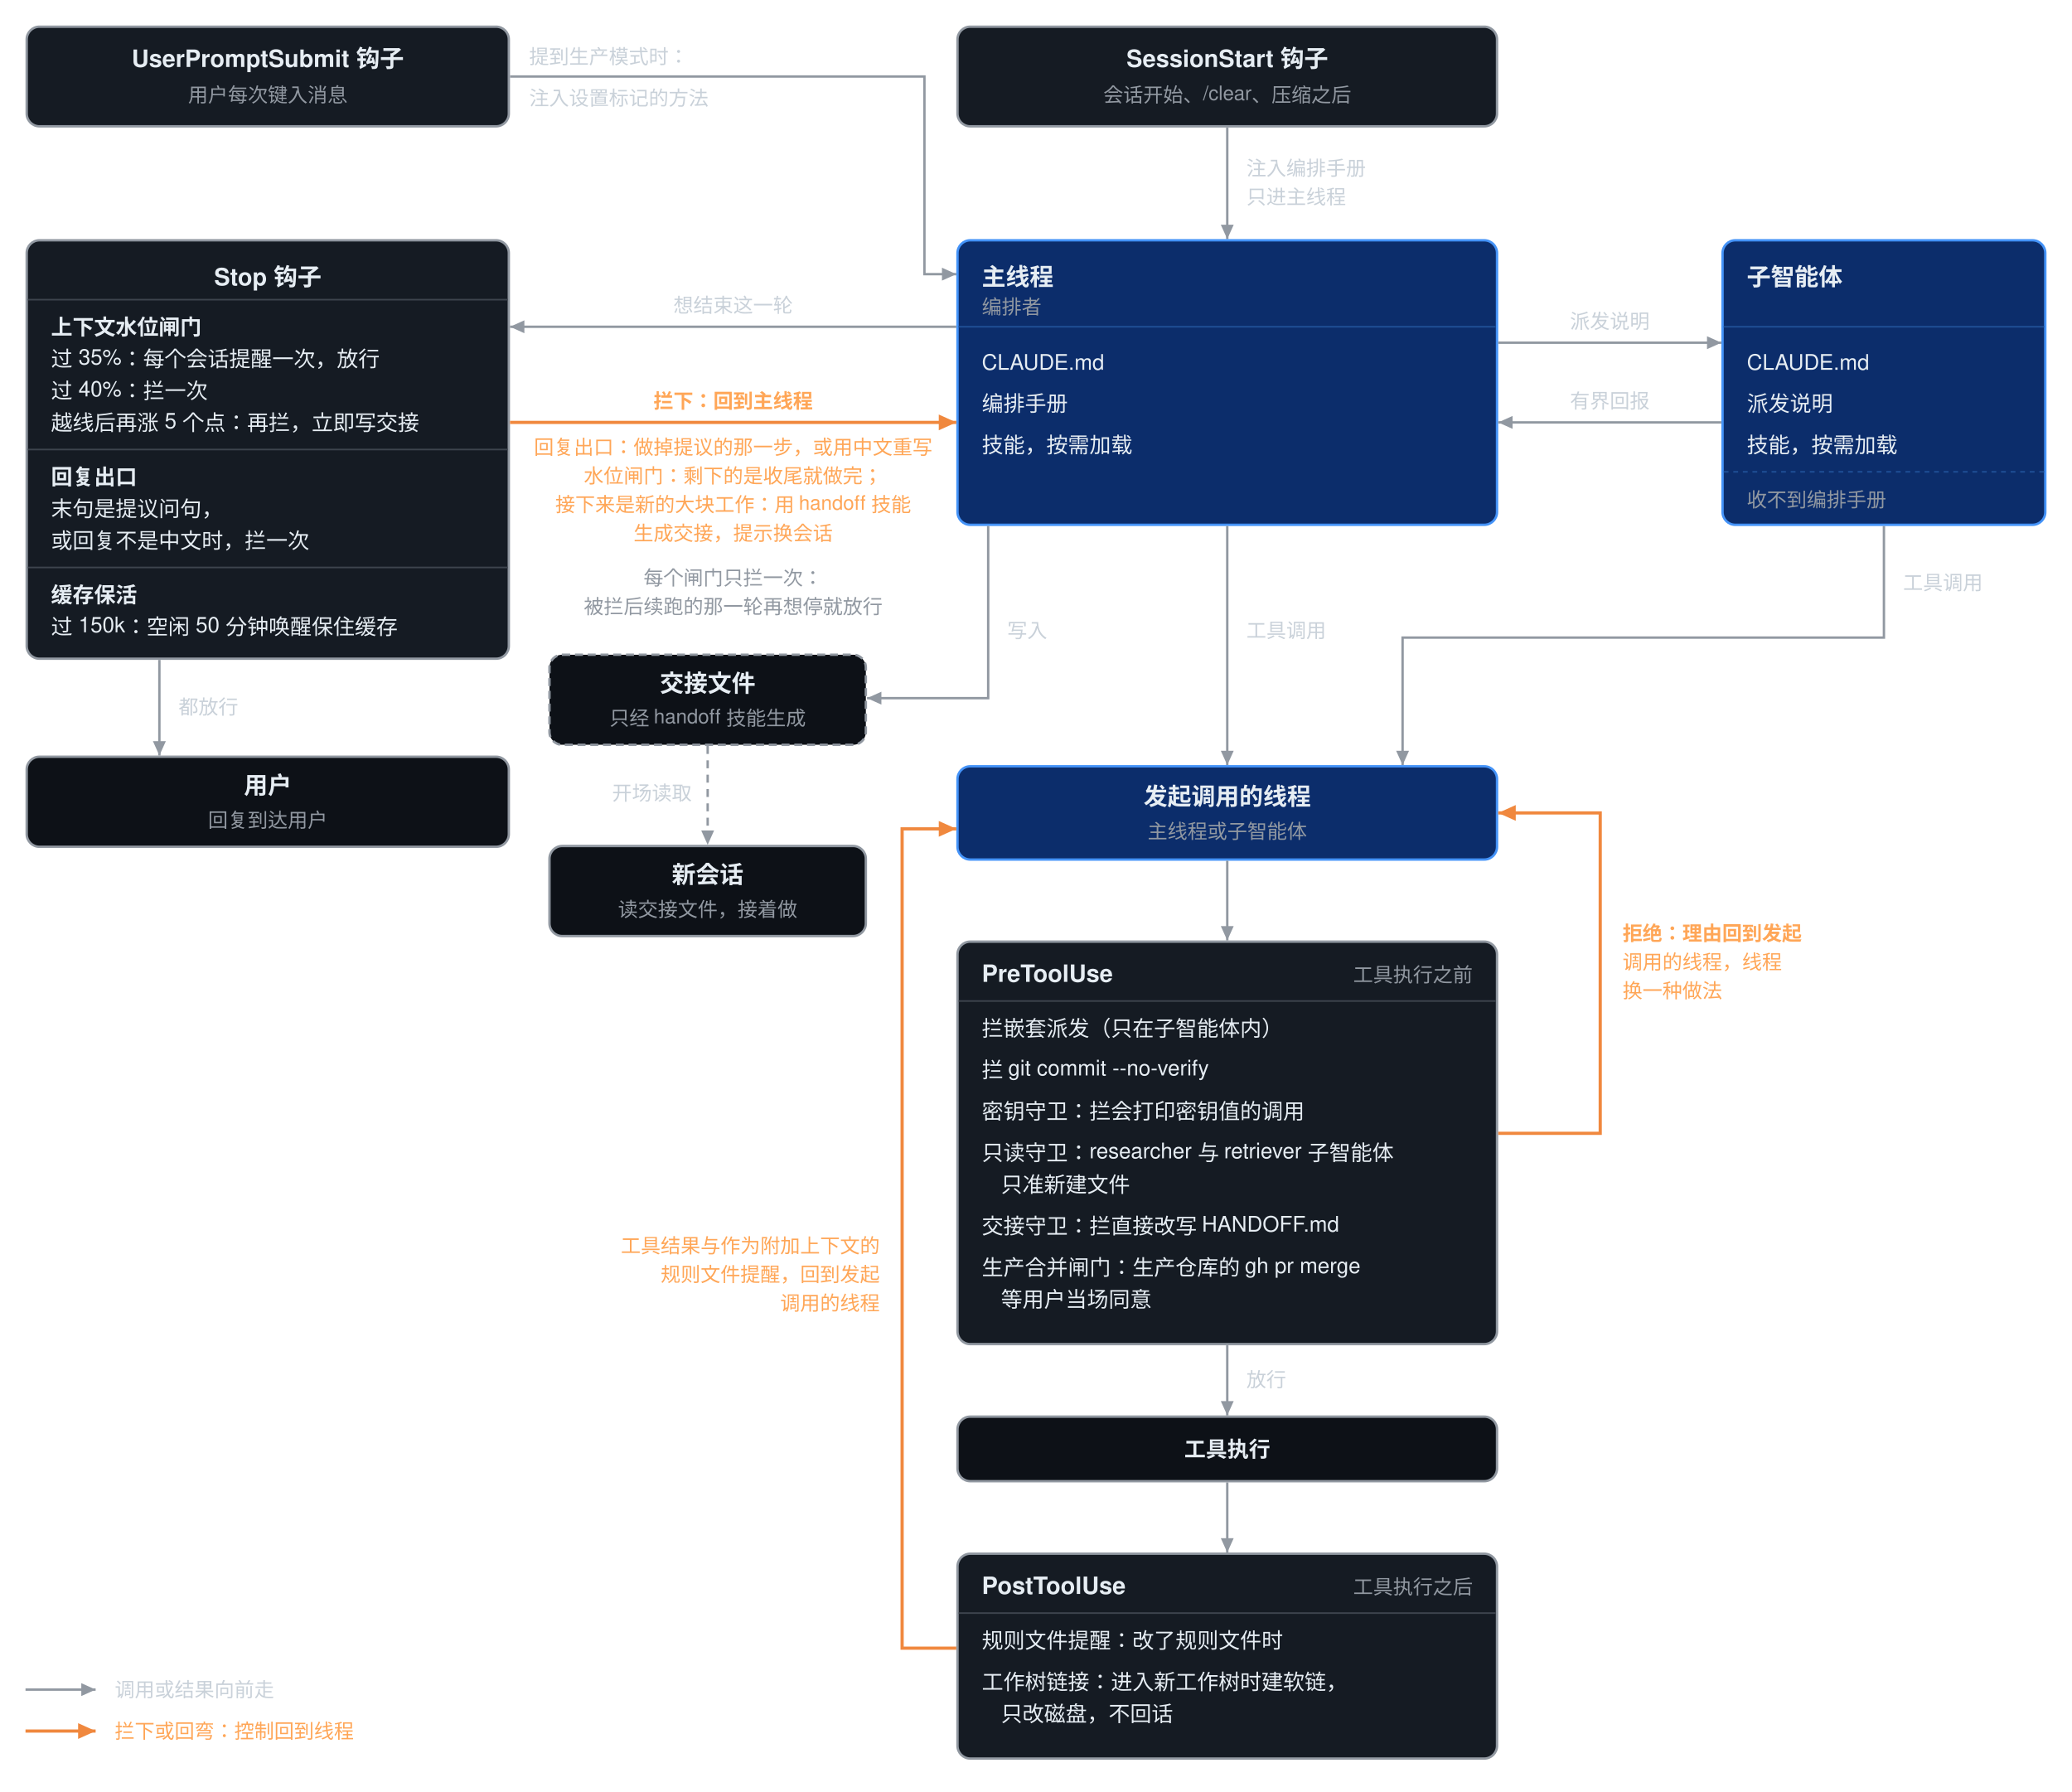
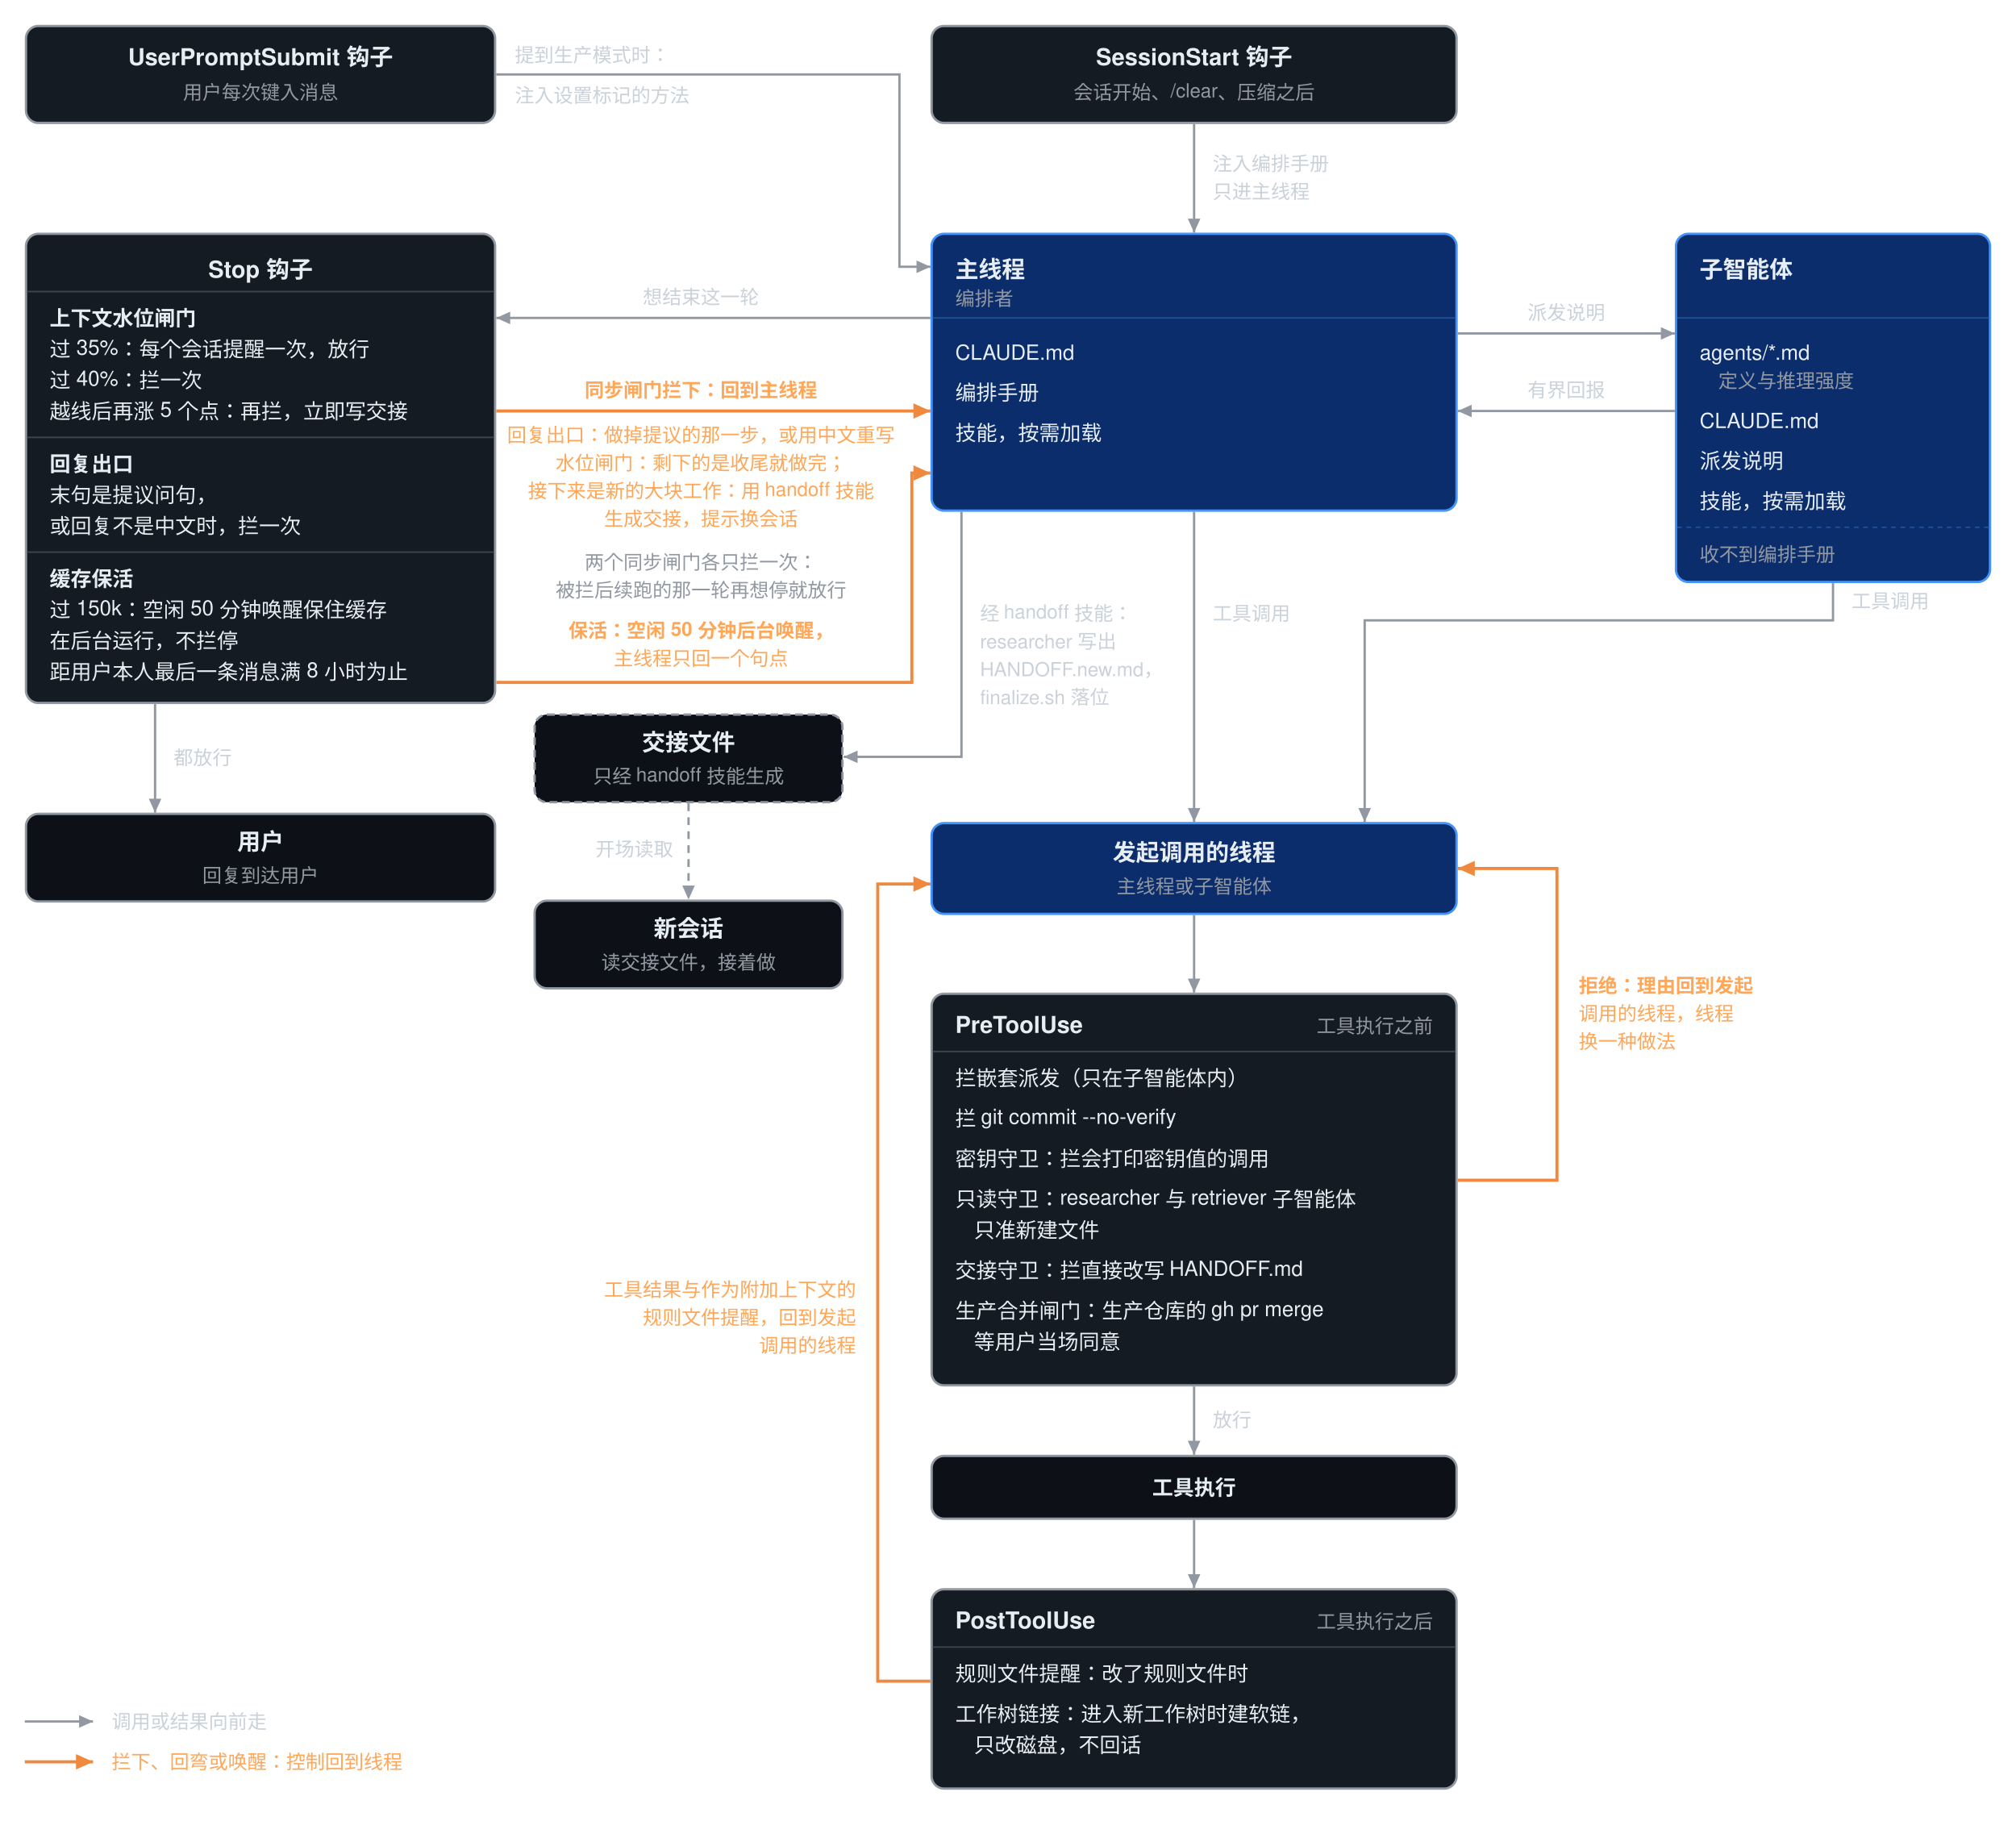
- <svg xmlns="http://www.w3.org/2000/svg" width="1300" height="1124" viewBox="0 0 1300 1124" role="img" aria-label="架构图，画的是一轮工作怎样运行。会话开始、/clear 与压缩之后，SessionStart 钩子把编排手册注入主线程，子智能体收不到。用户本人键入的消息提到生产模式时，UserPromptSubmit 钩子给主线程注入一句说明，讲怎样设置与查看仓库的生产标记。主线程向子智能体发出派发说明，子智能体交回有界回报。两条线程的每次工具调用在工具执行之前都经过 PreToolUse：子智能体内的嵌套派发、git commit --no-verify、会打印密钥值的调用、直接改写 HANDOFF.md，以及 researcher 或 retriever 子智能体改动、移动或删除已有文件的操作都被拒绝，researcher 与 retriever 子智能体读文件、跑命令与新建文件都放行；在标成生产的仓库里执行 gh pr merge，要等用户当场同意才执行；拒绝理由回到发起调用的线程，线程换一种做法；放行的调用交给工具执行。工具执行之后，PostToolUse 在改了规则文件时把规则文件提醒作为附加上下文送回发起调用的线程，在进入新工作树时把主检出目录中的 CLAUDE.md、node_modules 与 .env* 软链进这个工作树，不回话。主线程想结束这一轮时经过 Stop 钩子，都放行则这一轮结束。上下文水位闸门过 35% 时每个会话提醒一次并放行，没有会话暂存目录时则每轮提醒，过 40% 拦一次，此后以上次拦截时的水位为基准，每再涨 5 个百分点就再拦一次；回复出口在回复末句是提议问句时拦一次，仅 zh/ 副本的安装里，较长的回复主要不是中文时也拦一次；主线程上下文达到 150,000 词元后，缓存保活在后台等待，50 分钟里没有新的一轮就唤醒主线程只回一个句点，用户离开期间提示词缓存因此不过期。拦下都回到主线程。被回复出口拦下，主线程要么直接把提议的那一步做掉，要么在确实需要用户拍板时按背景、各选项的后果与推荐的格式重新提问，因语言被拦时用中文重写。被水位闸门第一次拦下，已有上下文能做完的收尾就做完，接下来是新的大块工作时用 handoff 技能生成交接文件，提示用户换新会话；此后每次再被拦都立即生成交接文件。新会话读交接文件接着做。所有 Stop 钩子都不会拦刚被拦下而续跑的那一轮，所以这一轮再想停就放行。" font-family="system-ui, -apple-system, 'Segoe UI', Helvetica, Arial, sans-serif">
+ <svg xmlns="http://www.w3.org/2000/svg" width="1300" height="1174" viewBox="0 0 1300 1174" role="img" aria-label="架构图，画的是一轮工作怎样运行。会话开始、/clear 与压缩之后，SessionStart 钩子把编排手册注入主线程，子智能体收不到。用户本人键入的消息提到生产模式时，UserPromptSubmit 钩子给主线程注入一句说明，讲怎样设置与取消仓库的生产标记。主线程向子智能体发出派发说明，子智能体凭 agents/*.md 里设定了推理强度的定义、CLAUDE.md 与派发说明干活，交回有界回报。两条线程的每次工具调用在工具执行之前都经过 PreToolUse：子智能体内的嵌套派发、git commit --no-verify、会打印密钥值的调用、直接改写 HANDOFF.md，以及 researcher 或 retriever 子智能体改动、移动或删除已有文件的操作都被拒绝，researcher 与 retriever 子智能体读文件、跑命令与新建文件都放行；在标成生产的仓库里执行 gh pr merge，要等用户当场同意才执行；拒绝理由回到发起调用的线程，线程换一种做法；放行的调用交给工具执行。工具执行之后，PostToolUse 在改了规则文件时把规则文件提醒作为附加上下文送回发起调用的线程，在进入新工作树时把主检出目录中的 CLAUDE.md、node_modules 与 .env* 软链进这个工作树，不回话。主线程想结束这一轮时经过 Stop 钩子，都放行则这一轮结束，其中两个是同步闸门。上下文水位闸门过 35% 时每个会话提醒一次并放行，没有会话暂存目录时则每轮提醒，过 40% 拦一次，此后以上次拦截时的水位为基准，每再涨 5 个百分点就再拦一次；回复出口在回复末句是提议问句时拦一次，仅 zh/ 副本的安装里，较长的回复主要不是中文时也拦一次。这两个闸门拦下都回到主线程。被回复出口拦下，主线程要么直接把提议的那一步做掉，要么在确实需要用户拍板时按背景、各选项的后果与推荐的格式重新提问，因语言被拦时用中文重写。被水位闸门第一次拦下，已有上下文能做完的收尾就做完，接下来是新的大块工作时运行 handoff 技能，由 researcher 子智能体写出 HANDOFF.new.md，再由 finalize.sh 落位成交接文件，并提示用户换新会话；此后每次再被拦都立即生成交接文件。新会话读交接文件接着做。两个同步闸门都不会拦刚被拦下而续跑的那一轮，所以各只拦一次，这一轮再想停就放行。第三个 Stop 钩子缓存保活不拦停：它在这一轮结束后于后台计时，主线程上下文达到 150,000 词元且 50 分钟里没有新的一轮时，唤醒主线程只回一个句点，用户离开期间一小时的提示词缓存因此不过期；每次唤醒后照常重新计时，直到距用户本人最后一条消息满 8 小时。" font-family="system-ui, -apple-system, 'Segoe UI', Helvetica, Arial, sans-serif">
  <defs>
    <marker id="arrow" viewBox="0 0 10 10" refX="10" refY="5" markerWidth="9" markerHeight="9" markerUnits="userSpaceOnUse" orient="auto">
      <path d="M0,0.5 L10,5 L0,9.5 z" fill="#9198a1" />
    </marker>
    <marker id="back" viewBox="0 0 10 10" refX="10" refY="5" markerWidth="11" markerHeight="11" markerUnits="userSpaceOnUse" orient="auto">
      <path d="M0,0.5 L10,5 L0,9.5 z" fill="#f0883e" />
    </marker>
  </defs>
  <g id="userpromptsubmit">
    <rect id="ups-box" x="16.75" y="16.75" width="302.5" height="62.5" rx="8" fill="#151b23" stroke="#9198a1" stroke-width="1.5" />
    <text x="168" y="42" font-size="15" font-weight="600" text-anchor="middle" fill="#e6edf3" data-box="ups-box">UserPromptSubmit 钩子</text>
    <text x="168" y="64" font-size="12.5" text-anchor="middle" fill="#9198a1" data-box="ups-box">用户每次键入消息</text>
  </g>
  <path d="M320,48 L580,48 L580,172 L600,172" fill="none" stroke="#9198a1" stroke-width="1.5" marker-end="url(#arrow)" />
  <text x="332" y="40" font-size="12.5" text-anchor="start" fill="#c9d1d9">提到生产模式时：</text>
  <text x="332" y="66" font-size="12.5" text-anchor="start" fill="#c9d1d9">注入设置标记的方法</text>
  <g id="sessionstart">
    <rect id="ss-box" x="600.75" y="16.75" width="338.5" height="62.5" rx="8" fill="#151b23" stroke="#9198a1" stroke-width="1.5" />
    <text x="770" y="42" font-size="15" font-weight="600" text-anchor="middle" fill="#e6edf3" data-box="ss-box">SessionStart 钩子</text>
    <text x="770" y="64" font-size="12.5" text-anchor="middle" fill="#9198a1" data-box="ss-box">会话开始、/clear、压缩之后</text>
  </g>
  <path d="M770,80 L770,150" fill="none" stroke="#9198a1" stroke-width="1.5" marker-end="url(#arrow)" />
  <text x="782" y="110" font-size="12.5" text-anchor="start" fill="#c9d1d9">注入编排手册</text>
  <text x="782" y="128" font-size="12.5" text-anchor="start" fill="#c9d1d9">只进主线程</text>
  <g id="main">
    <rect id="main-box" x="600.75" y="150.75" width="338.5" height="178.5" rx="8" fill="#0c2d6b" stroke="#4493f8" stroke-width="1.5" />
    <text x="616" y="179" font-size="15" font-weight="600" fill="#e6edf3" data-box="main-box">主线程</text>
    <text x="616" y="197" font-size="12.5" fill="#9198a1" data-box="main-box">编排者</text>
    <line x1="601.5" y1="205" x2="938.5" y2="205" stroke="#1f4f96" stroke-width="1" />
    <text x="616" y="232" font-size="13.5" fill="#e6edf3" data-box="main-box">CLAUDE.md</text>
    <text x="616" y="258" font-size="13.5" fill="#e6edf3" data-box="main-box">编排手册</text>
    <text x="616" y="284" font-size="13.5" fill="#e6edf3" data-box="main-box">技能，按需加载</text>
  </g>
  <g id="subagent">
-     <rect id="sub-box" x="1080.75" y="150.75" width="202.5" height="178.5" rx="8" fill="#0c2d6b" stroke="#4493f8" stroke-width="1.5" />
+     <rect id="sub-box" x="1080.75" y="150.75" width="202.5" height="224.5" rx="8" fill="#0c2d6b" stroke="#4493f8" stroke-width="1.5" />
    <text x="1096" y="179" font-size="15" font-weight="600" fill="#e6edf3" data-box="sub-box">子智能体</text>
    <line x1="1081.5" y1="205" x2="1282.5" y2="205" stroke="#1f4f96" stroke-width="1" />
-     <text x="1096" y="232" font-size="13.5" fill="#e6edf3" data-box="sub-box">CLAUDE.md</text>
-     <text x="1096" y="258" font-size="13.5" fill="#e6edf3" data-box="sub-box">派发说明</text>
-     <text x="1096" y="284" font-size="13.5" fill="#e6edf3" data-box="sub-box">技能，按需加载</text>
-     <line x1="1081.5" y1="296" x2="1282.5" y2="296" stroke="#1f4f96" stroke-width="1" stroke-dasharray="3 3" />
-     <text x="1096" y="318" font-size="12.5" fill="#9198a1" data-box="sub-box">收不到编排手册</text>
+     <text x="1096" y="232" font-size="13.5" fill="#e6edf3" data-box="sub-box">agents/*.md</text>
+     <text x="1108" y="250" font-size="12.5" fill="#9198a1" data-box="sub-box">定义与推理强度</text>
+     <text x="1096" y="276" font-size="13.5" fill="#e6edf3" data-box="sub-box">CLAUDE.md</text>
+     <text x="1096" y="302" font-size="13.5" fill="#e6edf3" data-box="sub-box">派发说明</text>
+     <text x="1096" y="328" font-size="13.5" fill="#e6edf3" data-box="sub-box">技能，按需加载</text>
+     <line x1="1081.5" y1="340" x2="1282.5" y2="340" stroke="#1f4f96" stroke-width="1" stroke-dasharray="3 3" />
+     <text x="1096" y="362" font-size="12.5" fill="#9198a1" data-box="sub-box">收不到编排手册</text>
  </g>
  <path d="M940,215 L1080,215" fill="none" stroke="#9198a1" stroke-width="1.5" marker-end="url(#arrow)" />
  <text x="1010" y="206" font-size="12.5" text-anchor="middle" fill="#c9d1d9">派发说明</text>
  <path d="M1080,265 L940,265" fill="none" stroke="#9198a1" stroke-width="1.5" marker-end="url(#arrow)" />
  <text x="1010" y="256" font-size="12.5" text-anchor="middle" fill="#c9d1d9">有界回报</text>
  <g id="stop">
-     <rect id="stop-box" x="16.75" y="150.75" width="302.5" height="262.5" rx="8" fill="#151b23" stroke="#9198a1" stroke-width="1.5" />
+     <rect id="stop-box" x="16.75" y="150.75" width="302.5" height="302.5" rx="8" fill="#151b23" stroke="#9198a1" stroke-width="1.5" />
    <text x="168" y="179" font-size="15" font-weight="600" text-anchor="middle" fill="#e6edf3" data-box="stop-box">Stop 钩子</text>
    <line x1="17.5" y1="188" x2="318.5" y2="188" stroke="#3d444d" stroke-width="1" />
    <text x="32" y="210" font-size="13.5" font-weight="600" fill="#e6edf3" data-box="stop-box">上下文水位闸门</text>
    <text x="32" y="230" font-size="13.5" fill="#e6edf3" data-box="stop-box">过 35%：每个会话提醒一次，放行</text>
    <text x="32" y="250" font-size="13.5" fill="#e6edf3" data-box="stop-box">过 40%：拦一次</text>
    <text x="32" y="270" font-size="13.5" fill="#e6edf3" data-box="stop-box">越线后再涨 5 个点：再拦，立即写交接</text>
    <line x1="17.5" y1="282" x2="318.5" y2="282" stroke="#3d444d" stroke-width="1" />
    <text x="32" y="304" font-size="13.5" font-weight="600" fill="#e6edf3" data-box="stop-box">回复出口</text>
    <text x="32" y="324" font-size="13.5" fill="#e6edf3" data-box="stop-box">末句是提议问句，</text>
    <text x="32" y="344" font-size="13.5" fill="#e6edf3" data-box="stop-box">或回复不是中文时，拦一次</text>
    <line x1="17.5" y1="356" x2="318.5" y2="356" stroke="#3d444d" stroke-width="1" />
    <text x="32" y="378" font-size="13.5" font-weight="600" fill="#e6edf3" data-box="stop-box">缓存保活</text>
    <text x="32" y="398" font-size="13.5" fill="#e6edf3" data-box="stop-box">过 150k：空闲 50 分钟唤醒保住缓存</text>
+     <text x="32" y="418" font-size="13.5" fill="#e6edf3" data-box="stop-box">在后台运行，不拦停</text>
+     <text x="32" y="438" font-size="13.5" fill="#e6edf3" data-box="stop-box">距用户本人最后一条消息满 8 小时为止</text>
  </g>
  <path d="M600,205 L320,205" fill="none" stroke="#9198a1" stroke-width="1.5" marker-end="url(#arrow)" />
-   <text x="460" y="196" font-size="12.5" text-anchor="middle" fill="#c9d1d9">想结束这一轮</text>
+   <text x="452" y="196" font-size="12.5" text-anchor="middle" fill="#c9d1d9">想结束这一轮</text>
  <path d="M320,265 L600,265" fill="none" stroke="#f0883e" stroke-width="2" marker-end="url(#back)" />
-   <text x="460" y="256" font-size="12.5" font-weight="600" text-anchor="middle" fill="#ffa657">拦下：回到主线程</text>
-   <text x="460" y="285" font-size="12.5" text-anchor="middle" fill="#ffa657">回复出口：做掉提议的那一步，或用中文重写</text>
-   <text x="460" y="303" font-size="12.5" text-anchor="middle" fill="#ffa657">水位闸门：剩下的是收尾就做完；</text>
-   <text x="460" y="321" font-size="12.5" text-anchor="middle" fill="#ffa657">接下来是新的大块工作：用 handoff 技能</text>
-   <text x="460" y="339" font-size="12.5" text-anchor="middle" fill="#ffa657">生成交接，提示换会话</text>
-   <text x="460" y="367" font-size="12.5" text-anchor="middle" fill="#9198a1">每个闸门只拦一次：</text>
-   <text x="460" y="385" font-size="12.5" text-anchor="middle" fill="#9198a1">被拦后续跑的那一轮再想停就放行</text>
-   <path d="M100,414 L100,474" fill="none" stroke="#9198a1" stroke-width="1.5" marker-end="url(#arrow)" />
-   <text x="112" y="448" font-size="12.5" text-anchor="start" fill="#c9d1d9">都放行</text>
+   <text x="452" y="256" font-size="12.5" font-weight="600" text-anchor="middle" fill="#ffa657">同步闸门拦下：回到主线程</text>
+   <text x="452" y="285" font-size="12.5" text-anchor="middle" fill="#ffa657">回复出口：做掉提议的那一步，或用中文重写</text>
+   <text x="452" y="303" font-size="12.5" text-anchor="middle" fill="#ffa657">水位闸门：剩下的是收尾就做完；</text>
+   <text x="452" y="321" font-size="12.5" text-anchor="middle" fill="#ffa657">接下来是新的大块工作：用 handoff 技能</text>
+   <text x="452" y="339" font-size="12.5" text-anchor="middle" fill="#ffa657">生成交接，提示换会话</text>
+   <text x="452" y="367" font-size="12.5" text-anchor="middle" fill="#9198a1">两个同步闸门各只拦一次：</text>
+   <text x="452" y="385" font-size="12.5" text-anchor="middle" fill="#9198a1">被拦后续跑的那一轮再想停就放行</text>
+   <path d="M320,440 L588,440 L588,305 L600,305" fill="none" stroke="#f0883e" stroke-width="2" marker-end="url(#back)" />
+   <text x="452" y="411" font-size="12.5" font-weight="600" text-anchor="middle" fill="#ffa657">保活：空闲 50 分钟后台唤醒，</text>
+   <text x="452" y="429" font-size="12.5" text-anchor="middle" fill="#ffa657">主线程只回一个句点</text>
+   <path d="M100,454 L100,524" fill="none" stroke="#9198a1" stroke-width="1.5" marker-end="url(#arrow)" />
+   <text x="112" y="493" font-size="12.5" text-anchor="start" fill="#c9d1d9">都放行</text>
  <g id="user">
-     <rect id="user-box" x="16.75" y="474.75" width="302.5" height="56.5" rx="8" fill="#0d1117" stroke="#9198a1" stroke-width="1.5" />
-     <text x="168" y="498" font-size="15" font-weight="600" text-anchor="middle" fill="#e6edf3" data-box="user-box">用户</text>
-     <text x="168" y="519" font-size="12.5" text-anchor="middle" fill="#9198a1" data-box="user-box">回复到达用户</text>
+     <rect id="user-box" x="16.75" y="524.75" width="302.5" height="56.5" rx="8" fill="#0d1117" stroke="#9198a1" stroke-width="1.5" />
+     <text x="168" y="548" font-size="15" font-weight="600" text-anchor="middle" fill="#e6edf3" data-box="user-box">用户</text>
+     <text x="168" y="569" font-size="12.5" text-anchor="middle" fill="#9198a1" data-box="user-box">回复到达用户</text>
  </g>
  <g id="handoff">
-     <rect id="handoff-box" x="344.75" y="410.75" width="198.5" height="56.5" rx="8" fill="#0d1117" stroke="#9198a1" stroke-width="1.5" stroke-dasharray="5 3" />
-     <text x="444" y="434" font-size="15" font-weight="600" text-anchor="middle" fill="#e6edf3" data-box="handoff-box">交接文件</text>
-     <text x="444" y="455" font-size="12.5" text-anchor="middle" fill="#9198a1" data-box="handoff-box">只经 handoff 技能生成</text>
+     <rect id="handoff-box" x="344.75" y="460.75" width="198.5" height="56.5" rx="8" fill="#0d1117" stroke="#9198a1" stroke-width="1.5" stroke-dasharray="5 3" />
+     <text x="444" y="484" font-size="15" font-weight="600" text-anchor="middle" fill="#e6edf3" data-box="handoff-box">交接文件</text>
+     <text x="444" y="505" font-size="12.5" text-anchor="middle" fill="#9198a1" data-box="handoff-box">只经 handoff 技能生成</text>
  </g>
-   <path d="M620,330 L620,438 L544,438" fill="none" stroke="#9198a1" stroke-width="1.5" marker-end="url(#arrow)" />
-   <text x="632" y="400" font-size="12.5" text-anchor="start" fill="#c9d1d9">写入</text>
+   <path d="M620,330 L620,488 L544,488" fill="none" stroke="#9198a1" stroke-width="1.5" marker-end="url(#arrow)" />
+   <text x="632" y="400" font-size="12.5" text-anchor="start" fill="#c9d1d9">经 handoff 技能：</text>
+   <text x="632" y="418" font-size="12.5" text-anchor="start" fill="#c9d1d9">researcher 写出</text>
+   <text x="632" y="436" font-size="12.5" text-anchor="start" fill="#c9d1d9">HANDOFF.new.md，</text>
+   <text x="632" y="454" font-size="12.5" text-anchor="start" fill="#c9d1d9">finalize.sh 落位</text>
  <g id="newsession">
-     <rect id="new-box" x="344.75" y="530.75" width="198.5" height="56.5" rx="8" fill="#0d1117" stroke="#9198a1" stroke-width="1.5" />
-     <text x="444" y="554" font-size="15" font-weight="600" text-anchor="middle" fill="#e6edf3" data-box="new-box">新会话</text>
-     <text x="444" y="575" font-size="12.5" text-anchor="middle" fill="#9198a1" data-box="new-box">读交接文件，接着做</text>
+     <rect id="new-box" x="344.75" y="580.75" width="198.5" height="56.5" rx="8" fill="#0d1117" stroke="#9198a1" stroke-width="1.5" />
+     <text x="444" y="604" font-size="15" font-weight="600" text-anchor="middle" fill="#e6edf3" data-box="new-box">新会话</text>
+     <text x="444" y="625" font-size="12.5" text-anchor="middle" fill="#9198a1" data-box="new-box">读交接文件，接着做</text>
  </g>
-   <path d="M444,468 L444,530" fill="none" stroke="#9198a1" stroke-width="1.5" stroke-dasharray="5 4" marker-end="url(#arrow)" />
-   <text x="434" y="502" font-size="12.5" text-anchor="end" fill="#c9d1d9">开场读取</text>
-   <path d="M770,330 L770,480" fill="none" stroke="#9198a1" stroke-width="1.5" marker-end="url(#arrow)" />
+   <path d="M444,518 L444,580" fill="none" stroke="#9198a1" stroke-width="1.5" stroke-dasharray="5 4" marker-end="url(#arrow)" />
+   <text x="434" y="552" font-size="12.5" text-anchor="end" fill="#c9d1d9">开场读取</text>
+   <path d="M770,330 L770,530" fill="none" stroke="#9198a1" stroke-width="1.5" marker-end="url(#arrow)" />
  <text x="782" y="400" font-size="12.5" text-anchor="start" fill="#c9d1d9">工具调用</text>
-   <path d="M1182,330 L1182,400 L880,400 L880,480" fill="none" stroke="#9198a1" stroke-width="1.5" marker-end="url(#arrow)" />
-   <text x="1194" y="370" font-size="12.5" text-anchor="start" fill="#c9d1d9">工具调用</text>
+   <path d="M1182,376 L1182,400 L880,400 L880,530" fill="none" stroke="#9198a1" stroke-width="1.5" marker-end="url(#arrow)" />
+   <text x="1194" y="392" font-size="12.5" text-anchor="start" fill="#c9d1d9">工具调用</text>
  <g id="caller">
-     <rect id="caller-box" x="600.75" y="480.75" width="338.5" height="58.5" rx="8" fill="#0c2d6b" stroke="#4493f8" stroke-width="1.5" />
-     <text x="770" y="505" font-size="15" font-weight="600" text-anchor="middle" fill="#e6edf3" data-box="caller-box">发起调用的线程</text>
-     <text x="770" y="526" font-size="12.5" text-anchor="middle" fill="#9198a1" data-box="caller-box">主线程或子智能体</text>
+     <rect id="caller-box" x="600.75" y="530.75" width="338.5" height="58.5" rx="8" fill="#0c2d6b" stroke="#4493f8" stroke-width="1.5" />
+     <text x="770" y="555" font-size="15" font-weight="600" text-anchor="middle" fill="#e6edf3" data-box="caller-box">发起调用的线程</text>
+     <text x="770" y="576" font-size="12.5" text-anchor="middle" fill="#9198a1" data-box="caller-box">主线程或子智能体</text>
  </g>
-   <path d="M770,540 L770,590" fill="none" stroke="#9198a1" stroke-width="1.5" marker-end="url(#arrow)" />
+   <path d="M770,590 L770,640" fill="none" stroke="#9198a1" stroke-width="1.5" marker-end="url(#arrow)" />
  <g id="pre">
-     <rect id="pre-box" x="600.75" y="590.75" width="338.5" height="252.5" rx="8" fill="#151b23" stroke="#9198a1" stroke-width="1.5" />
-     <text x="616" y="616" font-size="15" font-weight="600" fill="#e6edf3" data-box="pre-box">PreToolUse</text>
-     <text x="924" y="616" font-size="12.5" text-anchor="end" fill="#9198a1" data-box="pre-box">工具执行之前</text>
-     <line x1="601.5" y1="628" x2="938.5" y2="628" stroke="#3d444d" stroke-width="1" />
-     <text x="616" y="650" font-size="13.5" fill="#e6edf3" data-box="pre-box">拦嵌套派发（只在子智能体内）</text>
-     <text x="616" y="676" font-size="13.5" fill="#e6edf3" data-box="pre-box">拦 git commit --no-verify</text>
-     <text x="616" y="702" font-size="13.5" fill="#e6edf3" data-box="pre-box">密钥守卫：拦会打印密钥值的调用</text>
-     <text x="616" y="728" font-size="13.5" fill="#e6edf3" data-box="pre-box">只读守卫：researcher 与 retriever 子智能体</text>
-     <text x="628" y="748" font-size="13.5" fill="#e6edf3" data-box="pre-box">只准新建文件</text>
-     <text x="616" y="774" font-size="13.5" fill="#e6edf3" data-box="pre-box">交接守卫：拦直接改写 HANDOFF.md</text>
-     <text x="616" y="800" font-size="13.5" fill="#e6edf3" data-box="pre-box">生产合并闸门：生产仓库的 gh pr merge</text>
-     <text x="628" y="820" font-size="13.5" fill="#e6edf3" data-box="pre-box">等用户当场同意</text>
+     <rect id="pre-box" x="600.75" y="640.75" width="338.5" height="252.5" rx="8" fill="#151b23" stroke="#9198a1" stroke-width="1.5" />
+     <text x="616" y="666" font-size="15" font-weight="600" fill="#e6edf3" data-box="pre-box">PreToolUse</text>
+     <text x="924" y="666" font-size="12.5" text-anchor="end" fill="#9198a1" data-box="pre-box">工具执行之前</text>
+     <line x1="601.5" y1="678" x2="938.5" y2="678" stroke="#3d444d" stroke-width="1" />
+     <text x="616" y="700" font-size="13.5" fill="#e6edf3" data-box="pre-box">拦嵌套派发（只在子智能体内）</text>
+     <text x="616" y="726" font-size="13.5" fill="#e6edf3" data-box="pre-box">拦 git commit --no-verify</text>
+     <text x="616" y="752" font-size="13.5" fill="#e6edf3" data-box="pre-box">密钥守卫：拦会打印密钥值的调用</text>
+     <text x="616" y="778" font-size="13.5" fill="#e6edf3" data-box="pre-box">只读守卫：researcher 与 retriever 子智能体</text>
+     <text x="628" y="798" font-size="13.5" fill="#e6edf3" data-box="pre-box">只准新建文件</text>
+     <text x="616" y="824" font-size="13.5" fill="#e6edf3" data-box="pre-box">交接守卫：拦直接改写 HANDOFF.md</text>
+     <text x="616" y="850" font-size="13.5" fill="#e6edf3" data-box="pre-box">生产合并闸门：生产仓库的 gh pr merge</text>
+     <text x="628" y="870" font-size="13.5" fill="#e6edf3" data-box="pre-box">等用户当场同意</text>
  </g>
-   <path d="M770,844 L770,888" fill="none" stroke="#9198a1" stroke-width="1.5" marker-end="url(#arrow)" />
-   <text x="782" y="870" font-size="12.5" text-anchor="start" fill="#c9d1d9">放行</text>
+   <path d="M770,894 L770,938" fill="none" stroke="#9198a1" stroke-width="1.5" marker-end="url(#arrow)" />
+   <text x="782" y="920" font-size="12.5" text-anchor="start" fill="#c9d1d9">放行</text>
  <g id="tool">
-     <rect id="tool-box" x="600.75" y="888.75" width="338.5" height="40.5" rx="8" fill="#0d1117" stroke="#9198a1" stroke-width="1.5" />
-     <text x="770" y="914" font-size="13.5" font-weight="600" text-anchor="middle" fill="#e6edf3" data-box="tool-box">工具执行</text>
+     <rect id="tool-box" x="600.75" y="938.75" width="338.5" height="40.5" rx="8" fill="#0d1117" stroke="#9198a1" stroke-width="1.5" />
+     <text x="770" y="964" font-size="13.5" font-weight="600" text-anchor="middle" fill="#e6edf3" data-box="tool-box">工具执行</text>
  </g>
-   <path d="M770,930 L770,974" fill="none" stroke="#9198a1" stroke-width="1.5" marker-end="url(#arrow)" />
+   <path d="M770,980 L770,1024" fill="none" stroke="#9198a1" stroke-width="1.5" marker-end="url(#arrow)" />
  <g id="post">
-     <rect id="post-box" x="600.75" y="974.75" width="338.5" height="128.5" rx="8" fill="#151b23" stroke="#9198a1" stroke-width="1.5" />
-     <text x="616" y="1000" font-size="15" font-weight="600" fill="#e6edf3" data-box="post-box">PostToolUse</text>
-     <text x="924" y="1000" font-size="12.5" text-anchor="end" fill="#9198a1" data-box="post-box">工具执行之后</text>
-     <line x1="601.5" y1="1012" x2="938.5" y2="1012" stroke="#3d444d" stroke-width="1" />
-     <text x="616" y="1034" font-size="13.5" fill="#e6edf3" data-box="post-box">规则文件提醒：改了规则文件时</text>
-     <text x="616" y="1060" font-size="13.5" fill="#e6edf3" data-box="post-box">工作树链接：进入新工作树时建软链，</text>
-     <text x="628" y="1080" font-size="13.5" fill="#e6edf3" data-box="post-box">只改磁盘，不回话</text>
+     <rect id="post-box" x="600.75" y="1024.75" width="338.5" height="128.5" rx="8" fill="#151b23" stroke="#9198a1" stroke-width="1.5" />
+     <text x="616" y="1050" font-size="15" font-weight="600" fill="#e6edf3" data-box="post-box">PostToolUse</text>
+     <text x="924" y="1050" font-size="12.5" text-anchor="end" fill="#9198a1" data-box="post-box">工具执行之后</text>
+     <line x1="601.5" y1="1062" x2="938.5" y2="1062" stroke="#3d444d" stroke-width="1" />
+     <text x="616" y="1084" font-size="13.5" fill="#e6edf3" data-box="post-box">规则文件提醒：改了规则文件时</text>
+     <text x="616" y="1110" font-size="13.5" fill="#e6edf3" data-box="post-box">工作树链接：进入新工作树时建软链，</text>
+     <text x="628" y="1130" font-size="13.5" fill="#e6edf3" data-box="post-box">只改磁盘，不回话</text>
  </g>
-   <path d="M940,711 L1004,711 L1004,510 L940,510" fill="none" stroke="#f0883e" stroke-width="2" marker-end="url(#back)" />
-   <text x="1018" y="590" font-size="12.5" font-weight="600" text-anchor="start" fill="#ffa657">拒绝：理由回到发起</text>
-   <text x="1018" y="608" font-size="12.5" text-anchor="start" fill="#ffa657">调用的线程，线程</text>
-   <text x="1018" y="626" font-size="12.5" text-anchor="start" fill="#ffa657">换一种做法</text>
-   <path d="M600,1034 L566,1034 L566,520 L600,520" fill="none" stroke="#f0883e" stroke-width="2" marker-end="url(#back)" />
-   <text x="552" y="786" font-size="12.5" text-anchor="end" fill="#ffa657">工具结果与作为附加上下文的</text>
-   <text x="552" y="804" font-size="12.5" text-anchor="end" fill="#ffa657">规则文件提醒，回到发起</text>
-   <text x="552" y="822" font-size="12.5" text-anchor="end" fill="#ffa657">调用的线程</text>
+   <path d="M940,761 L1004,761 L1004,560 L940,560" fill="none" stroke="#f0883e" stroke-width="2" marker-end="url(#back)" />
+   <text x="1018" y="640" font-size="12.5" font-weight="600" text-anchor="start" fill="#ffa657">拒绝：理由回到发起</text>
+   <text x="1018" y="658" font-size="12.5" text-anchor="start" fill="#ffa657">调用的线程，线程</text>
+   <text x="1018" y="676" font-size="12.5" text-anchor="start" fill="#ffa657">换一种做法</text>
+   <path d="M600,1084 L566,1084 L566,570 L600,570" fill="none" stroke="#f0883e" stroke-width="2" marker-end="url(#back)" />
+   <text x="552" y="836" font-size="12.5" text-anchor="end" fill="#ffa657">工具结果与作为附加上下文的</text>
+   <text x="552" y="854" font-size="12.5" text-anchor="end" fill="#ffa657">规则文件提醒，回到发起</text>
+   <text x="552" y="872" font-size="12.5" text-anchor="end" fill="#ffa657">调用的线程</text>
  <g id="legend">
-     <path d="M16,1060 L60,1060" fill="none" stroke="#9198a1" stroke-width="1.5" marker-end="url(#arrow)" />
-     <text x="72" y="1064.5" font-size="12.5" fill="#c9d1d9">调用或结果向前走</text>
-     <path d="M16,1086 L60,1086" fill="none" stroke="#f0883e" stroke-width="2" marker-end="url(#back)" />
-     <text x="72" y="1090.5" font-size="12.5" fill="#ffa657">拦下或回弯：控制回到线程</text>
+     <path d="M16,1110 L60,1110" fill="none" stroke="#9198a1" stroke-width="1.5" marker-end="url(#arrow)" />
+     <text x="72" y="1114.5" font-size="12.5" fill="#c9d1d9">调用或结果向前走</text>
+     <path d="M16,1136 L60,1136" fill="none" stroke="#f0883e" stroke-width="2" marker-end="url(#back)" />
+     <text x="72" y="1140.5" font-size="12.5" fill="#ffa657">拦下、回弯或唤醒：控制回到线程</text>
  </g>
</svg>
